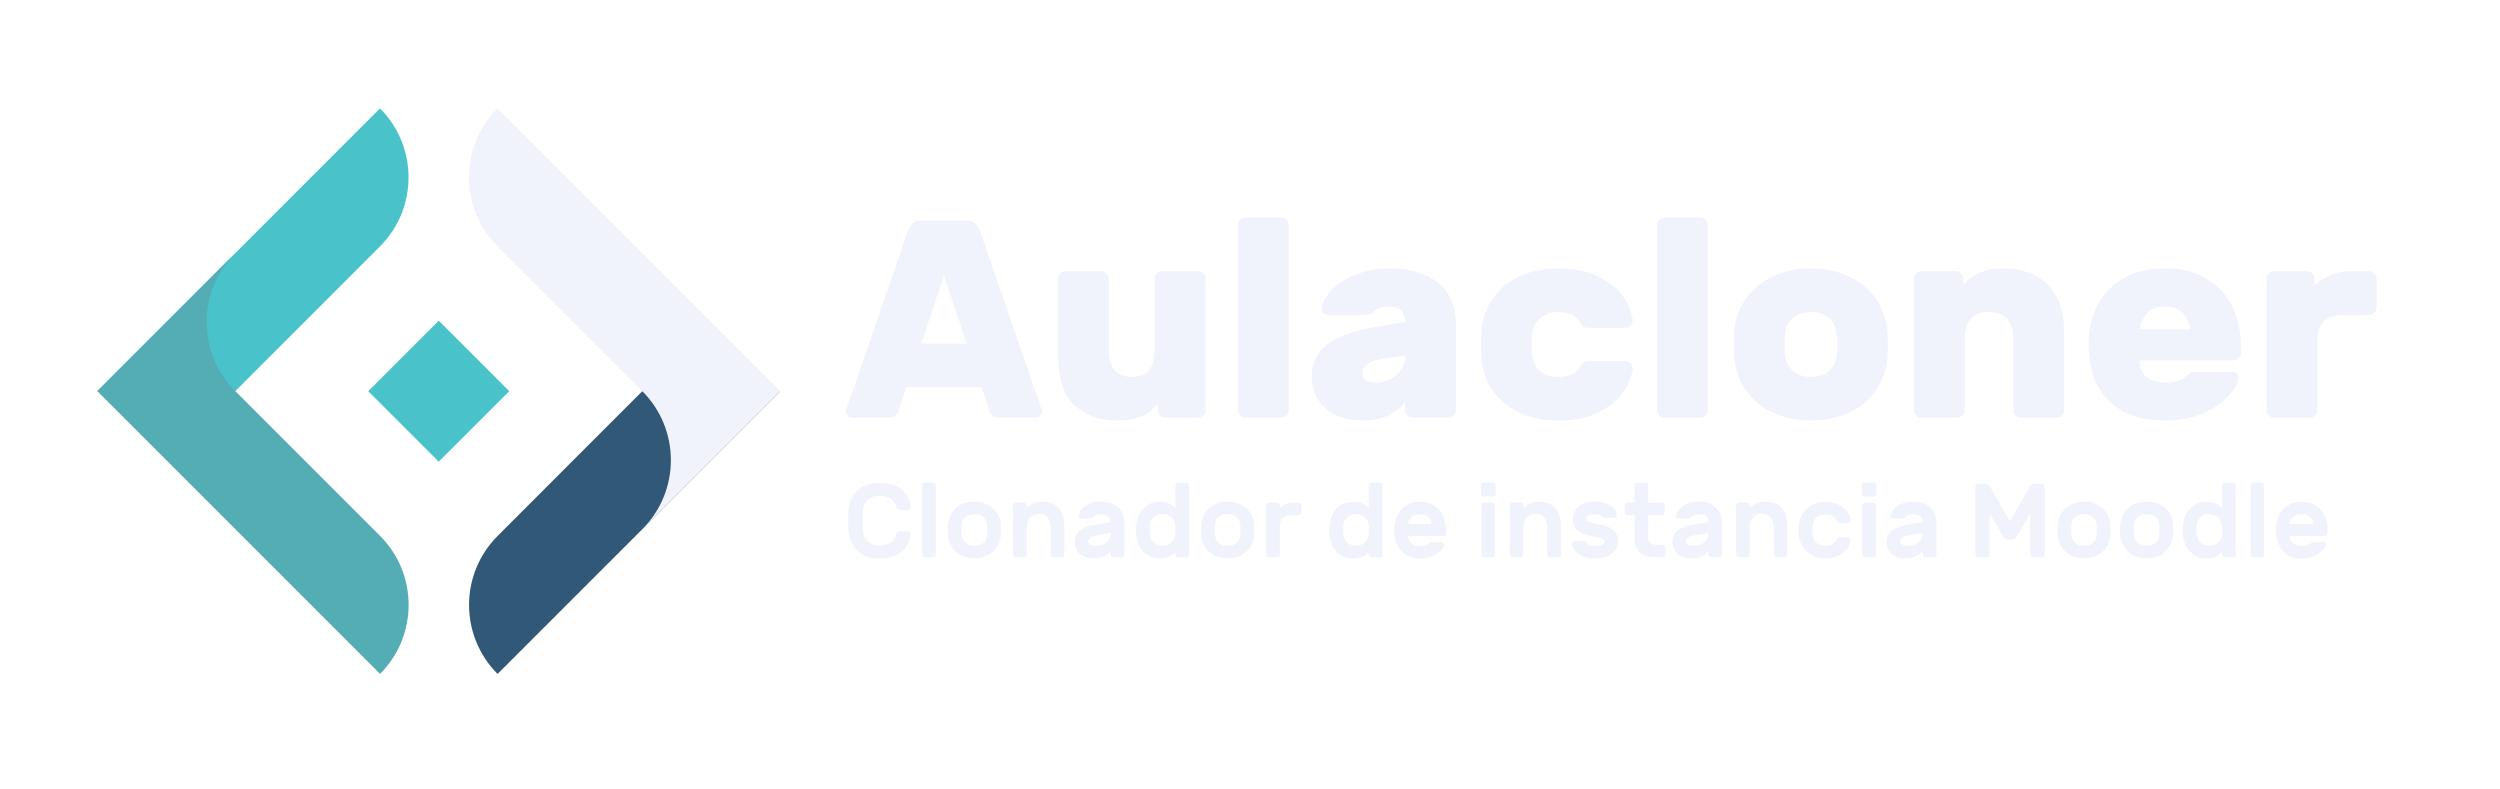
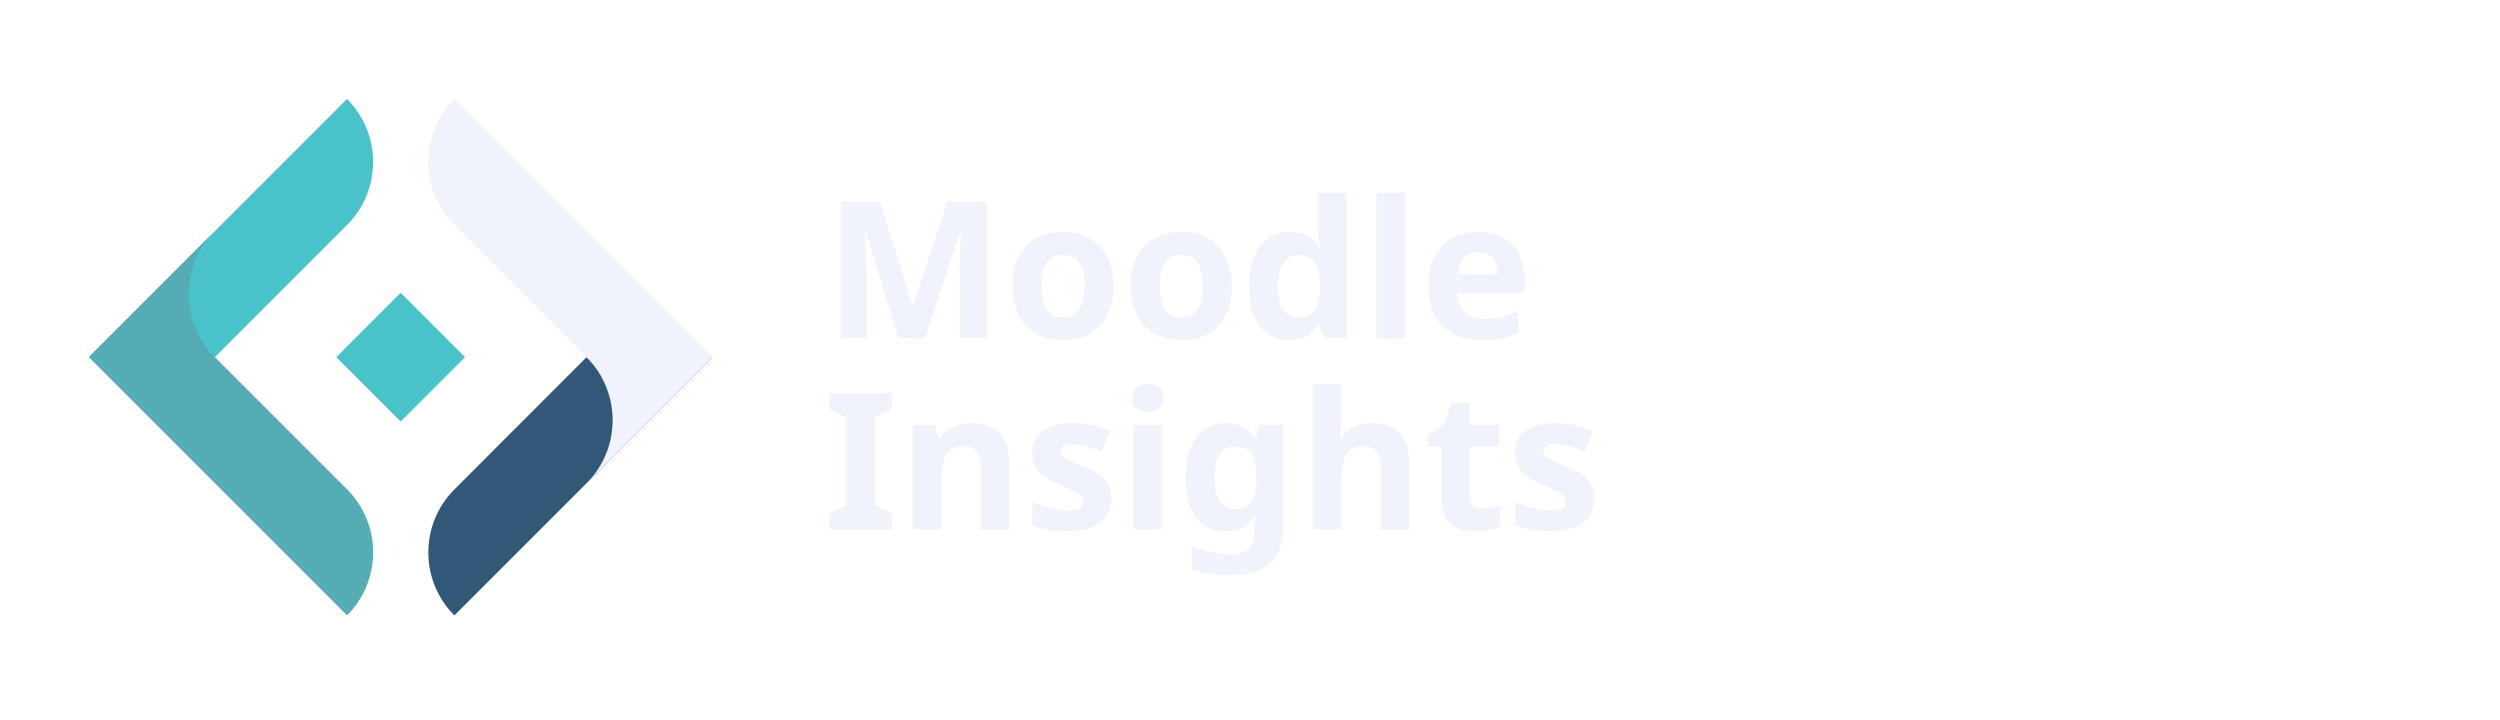
- <svg xmlns="http://www.w3.org/2000/svg" id="Capa_1" data-name="Capa 1" viewBox="0 0 310.48 97.89">
+ <svg xmlns="http://www.w3.org/2000/svg" id="Capa_1" data-name="Capa 1" viewBox="0 0 340 97.89">
  <defs>
    <style>
      .cls-1 {
        fill: #49c3c9;
      }

      .cls-2 {
        fill: #f0f3fc;
      }

      .cls-3 {
        fill: #325877;
      }

      .cls-4 {
        fill: #54adb5;
      }
+ 
+       .cls-text {
+         fill: #f0f3fc;
+         font-family: 'Poppins', sans-serif;
+         font-weight: 700;
+       }
    </style>
  </defs>
  <g>
    <path class="cls-3" d="M61.79,83.7l35.12-35.12h-17.14l-17.97,17.98c-4.73,4.73-4.73,12.41,0,17.14h0Z" />
    <path class="cls-2" d="M61.79,13.46c-4.73,4.73-4.73,12.41,0,17.14h0s17.98,17.98,17.98,17.98c0,0,0,0,0,0,4.73,4.73,4.73,12.41,0,17.14l17.14-17.14L61.79,13.46s0,0,0,0h0s0,0,0,0Z" />
    <path class="cls-1" d="M47.19,13.46L12.08,48.58h17.14l17.97-17.98c4.73-4.73,4.73-12.41,0-17.14h0Z" />
    <path class="cls-4" d="M47.2,83.69c4.73-4.73,4.73-12.41,0-17.14h0s-17.98-17.98-17.98-17.98c0,0,0,0,0,0-4.73-4.73-4.73-12.41,0-17.14l-17.14,17.14,35.12,35.12s0,0,0,0h0s0,0,0,0Z" />
    <rect class="cls-1" x="48.3" y="42.39" width="12.38" height="12.38" transform="translate(50.31 -24.3) rotate(45)" />
  </g>
-   <g>
-     <g>
-       <path class="cls-2" d="M120.07,27.38c.47,0,.82.13,1.07.38.25.26.41.51.51.77l7.63,22.05c.09.23.14.41.14.52,0,.21-.08.39-.23.54-.15.15-.33.23-.54.23h-4.41c-.47,0-.8-.1-1-.3s-.32-.39-.37-.58l-.98-2.91h-9.31l-.98,2.91c-.05.19-.17.38-.37.58-.2.2-.53.3-1,.3h-4.41c-.21,0-.39-.08-.54-.23-.15-.15-.23-.33-.23-.54,0-.12.05-.29.14-.52l7.63-22.05c.09-.26.26-.51.51-.77.25-.26.6-.38,1.07-.38h5.67ZM114.4,42.67h5.67l-2.83-8.4-2.83,8.4Z" />
-       <path class="cls-2" d="M131.38,34.62c0-.26.09-.48.28-.67.19-.19.41-.28.67-.28h4.41c.26,0,.48.09.67.28.19.19.28.41.28.67v8.85c0,1,.22,1.81.67,2.42.44.61,1.18.91,2.21.91s1.76-.3,2.19-.91c.43-.61.65-1.41.65-2.42v-8.85c0-.26.09-.48.28-.67.19-.19.41-.28.67-.28h4.41c.26,0,.48.09.67.28.19.19.28.41.28.67v16.31c0,.26-.09.48-.28.67s-.41.28-.67.28h-4.06c-.26,0-.48-.09-.66-.28-.19-.19-.28-.41-.28-.67v-.8c-.19.26-.42.51-.68.75-.27.25-.6.47-1,.67-.4.2-.86.36-1.38.49-.53.13-1.15.19-1.87.19-2.26,0-4.07-.64-5.41-1.92s-2.01-3.3-2.01-6.05v-9.63Z" />
-       <path class="cls-2" d="M160.04,50.93c0,.26-.09.48-.28.67s-.41.28-.67.28h-4.41c-.26,0-.48-.09-.67-.28-.19-.19-.28-.41-.28-.67v-22.96c0-.26.09-.48.28-.67.19-.19.41-.28.67-.28h4.41c.26,0,.48.09.67.28.19.19.28.41.28.67v22.96Z" />
-       <path class="cls-2" d="M162.91,46.7c0-1.54.59-2.81,1.77-3.81,1.18-1,3.1-1.74,5.76-2.21l4.09-.7c0-.56-.15-1.02-.46-1.38-.3-.36-.83-.54-1.57-.54-.54,0-.95.08-1.24.23-.29.15-.51.29-.65.4-.21.19-.41.3-.59.35-.19.05-.41.07-.67.07h-4.45c-.23,0-.43-.07-.58-.21-.15-.14-.22-.33-.19-.56.05-.54.28-1.1.7-1.68.42-.58,1-1.12,1.73-1.61.73-.49,1.61-.9,2.62-1.23,1.01-.33,2.12-.49,3.31-.49,1.42,0,2.66.17,3.71.52,1.05.35,1.92.83,2.61,1.45.69.62,1.2,1.35,1.52,2.2.33.85.49,1.79.49,2.82v10.6c0,.26-.09.48-.28.67s-.41.28-.67.28h-4.41c-.26,0-.48-.09-.67-.28-.19-.19-.28-.41-.28-.67v-.98c-.56.7-1.25,1.25-2.08,1.66-.83.41-1.92.61-3.27.61-1,0-1.9-.14-2.68-.42-.78-.28-1.43-.67-1.96-1.16-.53-.49-.93-1.07-1.21-1.75-.28-.68-.42-1.41-.42-2.21ZM170.89,47.5c.51,0,.99-.09,1.43-.26s.83-.41,1.16-.72c.33-.3.58-.66.77-1.07.19-.41.28-.85.28-1.31l-3.22.49c-.63.12-1.14.31-1.52.59s-.58.64-.58,1.08.15.75.44.93c.29.17.71.26,1.24.26Z" />
-       <path class="cls-2" d="M190.28,41.55c-.05.35-.07.76-.07,1.22s.02.88.07,1.23c.07.84.38,1.52.95,2.03.56.51,1.31.77,2.24.77.77,0,1.36-.11,1.77-.33.41-.22.74-.53,1-.93.12-.19.25-.35.4-.49.15-.14.36-.21.61-.21h4.58c.26,0,.48.09.68.28s.29.41.26.67c-.02.37-.17.92-.46,1.64-.28.72-.77,1.44-1.47,2.15-.7.71-1.65,1.33-2.83,1.86-1.19.52-2.71.79-4.55.79-1.31,0-2.53-.19-3.66-.56s-2.12-.91-2.97-1.61c-.85-.7-1.53-1.54-2.03-2.54s-.78-2.11-.82-3.34c-.02-.35-.04-.82-.04-1.4s.01-1.05.04-1.4c.05-1.24.32-2.35.82-3.34s1.18-1.84,2.03-2.54c.85-.7,1.84-1.24,2.97-1.61,1.13-.37,2.35-.56,3.66-.56,1.84,0,3.36.26,4.55.79,1.19.53,2.13,1.14,2.83,1.85.7.71,1.19,1.43,1.47,2.15.28.72.43,1.27.46,1.65.02.26-.06.48-.26.67-.2.19-.43.28-.68.28h-4.58c-.26,0-.46-.07-.61-.21-.15-.14-.29-.3-.4-.49-.26-.4-.59-.71-1-.93-.41-.22-1-.33-1.77-.33-.93,0-1.68.26-2.24.77-.56.51-.88,1.19-.95,2.03Z" />
-       <path class="cls-2" d="M212.09,50.93c0,.26-.09.48-.28.67-.19.19-.41.28-.67.28h-4.41c-.26,0-.48-.09-.67-.28-.19-.19-.28-.41-.28-.67v-22.96c0-.26.09-.48.28-.67.19-.19.41-.28.67-.28h4.41c.26,0,.48.09.67.28.19.19.28.41.28.67v22.96Z" />
-       <path class="cls-2" d="M234.42,41.45c.02.35.04.8.04,1.35s-.01,1-.04,1.35c-.05,1.12-.3,2.17-.77,3.15-.47.98-1.11,1.84-1.92,2.57s-1.8,1.31-2.96,1.73-2.44.63-3.87.63-2.71-.21-3.87-.63-2.14-1-2.96-1.73c-.82-.74-1.46-1.59-1.93-2.57-.47-.98-.72-2.03-.77-3.15-.02-.35-.04-.8-.04-1.35s.01-1,.04-1.35c.02-1.12.27-2.17.74-3.15.47-.98,1.11-1.84,1.94-2.57.83-.74,1.82-1.32,2.97-1.75s2.44-.65,3.87-.65,2.71.22,3.87.65,2.15,1.01,2.97,1.75c.83.73,1.47,1.59,1.92,2.57s.71,2.03.75,3.15ZM221.68,43.97c.07.89.39,1.58.96,2.08.57.5,1.32.75,2.26.75s1.69-.25,2.26-.75c.57-.5.89-1.2.96-2.08.05-.35.07-.75.07-1.19s-.02-.84-.07-1.19c-.07-.89-.39-1.58-.96-2.08-.57-.5-1.32-.75-2.26-.75s-1.69.25-2.26.75c-.57.5-.89,1.2-.96,2.08-.05.35-.07.75-.07,1.19s.02.84.07,1.19Z" />
-       <path class="cls-2" d="M256.36,50.93c0,.26-.09.48-.28.67s-.41.28-.67.28h-4.41c-.26,0-.48-.09-.67-.28-.19-.19-.28-.41-.28-.67v-8.85c0-1-.24-1.81-.73-2.42-.49-.61-1.26-.91-2.31-.91s-1.81.3-2.29.91c-.48.61-.72,1.41-.72,2.42v8.85c0,.26-.09.48-.28.67-.19.19-.41.28-.67.28h-4.41c-.26,0-.48-.09-.67-.28-.19-.19-.28-.41-.28-.67v-16.31c0-.26.09-.48.28-.67.19-.19.41-.28.67-.28h4.23c.26,0,.48.09.67.28.19.19.28.41.28.67v.8c.19-.23.42-.48.7-.73.28-.26.62-.48,1.01-.68.4-.2.86-.36,1.38-.49.52-.13,1.14-.19,1.84-.19,1.12,0,2.15.16,3.08.47s1.73.8,2.4,1.45c.67.65,1.18,1.48,1.56,2.48.37,1,.56,2.19.56,3.57v9.62Z" />
-       <path class="cls-2" d="M265.71,44.77c0,.54.1.98.3,1.33.2.35.45.63.75.84.3.21.64.36,1.02.44.37.08.73.12,1.08.12.7,0,1.25-.07,1.66-.21.41-.14.75-.34,1.03-.6.26-.21.44-.34.56-.4.12-.06.31-.09.59-.09h4.55c.51,0,.77.26.77.77,0,.28-.18.71-.53,1.28-.35.57-.89,1.16-1.63,1.75-.74.6-1.69,1.12-2.85,1.56-1.17.44-2.56.67-4.17.67-1.52,0-2.87-.22-4.04-.65-1.18-.43-2.17-1.06-2.97-1.87-.81-.82-1.41-1.81-1.82-2.98-.41-1.17-.61-2.48-.61-3.96,0-1.35.2-2.61.61-3.76.41-1.16,1.01-2.15,1.82-2.99.8-.84,1.8-1.5,2.97-1.98,1.18-.48,2.53-.72,4.04-.72,1.7,0,3.16.29,4.36.86,1.2.57,2.18,1.31,2.94,2.22.76.91,1.31,1.93,1.65,3.06.34,1.13.51,2.26.51,3.38v.98c0,.26-.09.48-.28.67-.19.19-.41.28-.67.28h-11.66ZM268.86,38.05c-.98,0-1.73.29-2.24.88-.51.58-.82,1.24-.91,1.96h6.3c-.09-.72-.4-1.38-.91-1.96-.51-.58-1.26-.88-2.24-.88Z" />
-       <path class="cls-2" d="M294.2,33.68c.26,0,.48.09.67.28.19.19.28.41.28.67v3.53c0,.26-.09.48-.28.67-.19.19-.41.28-.67.28h-3.18c-2.15,0-3.22,1.07-3.22,3.22v8.61c0,.26-.09.48-.28.67s-.41.28-.67.28h-4.41c-.26,0-.48-.09-.67-.28-.19-.19-.28-.41-.28-.67v-16.31c0-.26.09-.48.28-.67.19-.19.41-.28.67-.28h4.06c.26,0,.48.09.67.28.19.19.28.41.28.67v.8c.54-.51,1.18-.93,1.94-1.26.76-.33,1.66-.49,2.71-.49h2.1Z" />
-     </g>
-     <g>
-       <path class="cls-2" d="M111.31,66.32c.02-.11.06-.2.14-.25.07-.06.15-.08.24-.08h1.06c.1,0,.18.03.25.1.07.07.11.15.1.26-.03.36-.12.71-.27,1.07-.15.36-.39.68-.7.97-.31.29-.71.52-1.19.71-.48.18-1.06.27-1.74.27-.6,0-1.13-.09-1.59-.27-.46-.18-.85-.43-1.18-.75-.32-.32-.57-.7-.75-1.14-.18-.44-.29-.93-.32-1.45-.02-.33-.03-.7-.03-1.1s0-.77.03-1.1c.04-.52.14-1.01.32-1.45.18-.44.43-.83.75-1.14.32-.32.71-.57,1.18-.75.46-.18.99-.27,1.59-.27.68,0,1.26.09,1.74.27.48.18.88.42,1.19.71.31.29.55.61.7.97.15.36.24.72.27,1.07,0,.1-.02.19-.1.25-.07.07-.16.1-.25.1h-1.06c-.09,0-.17-.03-.25-.09-.08-.06-.13-.14-.14-.25-.03-.17-.09-.34-.18-.51-.1-.17-.23-.31-.39-.45-.17-.13-.38-.24-.63-.32-.25-.08-.55-.12-.89-.12s-.64.05-.89.16c-.25.1-.46.24-.63.42s-.3.38-.39.63c-.09.24-.15.5-.16.77-.02.33-.03.7-.03,1.1s0,.77.03,1.1c.02.28.07.54.16.78s.22.45.39.62c.17.17.38.31.63.42.25.1.55.16.89.16s.64-.04.89-.12c.25-.08.46-.19.63-.32s.3-.28.4-.45c.1-.17.16-.33.18-.51Z" />
-       <path class="cls-2" d="M116.22,68.86c0,.1-.04.18-.1.25-.07.07-.15.1-.25.1h-.99c-.1,0-.18-.04-.25-.1-.07-.07-.11-.15-.11-.25v-8.58c0-.1.04-.18.11-.25.07-.07.15-.1.25-.1h.99c.1,0,.18.04.25.1.07.07.1.15.1.25v8.58Z" />
-       <path class="cls-2" d="M121.01,62.29c.48,0,.91.07,1.3.22.39.15.72.35,1.01.61s.51.57.68.92.27.72.29,1.12c0,.08.01.18.01.3v.73c0,.12,0,.22-.01.29-.04.4-.14.78-.3,1.12-.17.35-.39.65-.67.91-.28.26-.62.46-1.01.61-.39.15-.82.22-1.3.22s-.91-.07-1.3-.22c-.39-.15-.72-.35-1.01-.61-.28-.26-.51-.56-.67-.91-.17-.35-.27-.72-.3-1.12,0-.08-.02-.18-.02-.29,0-.12,0-.24,0-.36s0-.24,0-.37c0-.12,0-.22.02-.3.03-.4.12-.78.29-1.12s.4-.65.68-.92.62-.47,1.01-.61c.39-.15.82-.22,1.3-.22ZM122.6,65.23c-.03-.27-.09-.49-.19-.67-.1-.18-.22-.32-.37-.43-.15-.1-.31-.18-.48-.21-.17-.04-.35-.06-.54-.06s-.36.02-.54.06c-.17.04-.34.11-.48.21-.15.11-.27.25-.37.43s-.16.4-.19.67c0,.07-.02.16-.02.26,0,.1,0,.21,0,.33s0,.22,0,.33c0,.11.01.19.02.25.03.27.09.49.19.67.1.18.22.32.37.42.15.11.31.18.48.22.17.04.35.06.54.06s.36-.02.54-.06c.17-.04.34-.11.48-.22.15-.1.27-.25.37-.42.1-.18.16-.4.19-.67,0-.06.01-.15.01-.25v-.66c0-.1,0-.19-.01-.26Z" />
-       <path class="cls-2" d="M132.18,68.86c0,.1-.03.18-.1.25s-.15.1-.25.1h-.99c-.1,0-.18-.04-.25-.1s-.1-.15-.1-.25v-3.32c0-.52-.12-.94-.37-1.25-.24-.31-.62-.47-1.12-.47-.46,0-.83.16-1.09.47-.27.31-.4.73-.4,1.25v3.32c0,.1-.04.18-.1.25-.07.07-.15.1-.25.1h-.99c-.1,0-.18-.04-.25-.1-.07-.07-.11-.15-.11-.25v-6.09c0-.1.04-.18.11-.25s.15-.1.25-.1h.99c.1,0,.18.04.25.1.07.07.1.15.1.25v.3c.23-.23.49-.41.8-.56.3-.15.67-.22,1.08-.22.53,0,.98.08,1.33.25.36.17.64.39.86.67.22.28.37.6.46.97.09.37.14.76.14,1.17v3.52Z" />
-       <path class="cls-2" d="M133.92,64.09c.03-.18.12-.38.24-.59s.3-.41.54-.59c.23-.18.51-.33.85-.45.33-.12.72-.18,1.17-.18s.85.06,1.2.18c.36.12.66.29.92.52.26.23.46.51.59.86.14.34.21.74.21,1.18v3.84c0,.1-.04.18-.1.25-.07.07-.15.1-.25.1h-.99c-.1,0-.18-.04-.25-.1s-.1-.15-.1-.25v-.43c-.18.25-.45.47-.79.65-.34.18-.78.27-1.31.27-.38,0-.71-.05-1.01-.15s-.54-.24-.75-.42-.35-.4-.46-.65-.16-.52-.16-.82c0-.6.21-1.07.64-1.41.43-.34,1-.57,1.71-.69l2.13-.37c0-.36-.12-.61-.35-.76-.23-.15-.53-.22-.88-.22-.22,0-.39.03-.51.09-.12.06-.24.14-.35.25-.08.07-.15.12-.21.14-.07.03-.14.04-.22.04h-1.21c-.09,0-.16-.03-.22-.08-.06-.05-.08-.12-.07-.21ZM136.1,67.78c.3,0,.56-.04.79-.12.23-.08.43-.19.58-.33.16-.14.28-.3.35-.47s.12-.35.12-.54v-.13l-1.78.31c-.36.06-.62.15-.77.27-.16.12-.24.28-.24.48,0,.18.09.32.28.41.19.09.41.13.66.13Z" />
-       <path class="cls-2" d="M144,62.29c.27,0,.51.03.73.08.21.05.4.12.56.2.16.08.3.16.41.26.11.09.21.18.28.25v-2.78c0-.1.03-.18.1-.25.07-.07.15-.1.25-.1h.99c.1,0,.18.04.25.1.07.07.11.15.11.25v8.58c0,.1-.04.18-.11.25-.07.07-.15.1-.25.1h-.99c-.1,0-.18-.04-.25-.1-.07-.07-.1-.15-.1-.25v-.3c-.07.08-.16.16-.28.26s-.25.18-.41.25c-.16.08-.35.14-.56.2-.21.05-.46.08-.73.08-.44,0-.83-.08-1.18-.25-.35-.17-.65-.4-.9-.68-.25-.28-.44-.61-.59-.98-.14-.37-.22-.76-.24-1.16,0-.13-.01-.28-.01-.46s0-.33.01-.46c.02-.4.1-.79.24-1.16.14-.37.34-.7.59-.98.25-.28.55-.51.9-.68.35-.17.75-.25,1.18-.25ZM142.78,65.45c-.03.24-.03.49,0,.73.05.57.23.97.52,1.22.3.25.66.37,1.09.37s.79-.13,1.08-.38c.29-.25.46-.62.5-1.09.02-.13.03-.3.03-.5s0-.37-.03-.5c-.04-.45-.21-.81-.5-1.07-.29-.26-.65-.39-1.08-.39s-.79.12-1.09.37c-.3.25-.47.66-.52,1.22Z" />
-       <path class="cls-2" d="M152.47,62.29c.48,0,.91.07,1.3.22.39.15.72.35,1.01.61.28.26.51.57.68.92s.27.72.29,1.12c0,.08.01.18.01.3v.73c0,.12,0,.22-.01.29-.04.4-.13.78-.3,1.12-.17.35-.39.65-.67.91-.28.26-.62.46-1.01.61s-.82.22-1.3.22-.91-.07-1.3-.22-.72-.35-1.01-.61c-.28-.26-.51-.56-.67-.91-.17-.35-.27-.72-.3-1.12,0-.08-.02-.18-.02-.29s0-.24,0-.36,0-.24,0-.37c0-.12.01-.22.02-.3.03-.4.12-.78.29-1.12s.4-.65.68-.92.62-.47,1.01-.61c.39-.15.82-.22,1.3-.22ZM154.05,65.23c-.03-.27-.09-.49-.19-.67-.1-.18-.22-.32-.37-.43-.15-.1-.31-.18-.48-.21s-.35-.06-.54-.06-.36.02-.54.06c-.18.04-.34.11-.48.21-.15.11-.27.25-.37.43-.1.18-.16.4-.19.67,0,.07-.02.16-.02.26s0,.21,0,.33,0,.22,0,.33.01.19.02.25c.03.27.09.49.19.67.1.18.22.32.37.42.15.11.31.18.48.22.17.04.35.06.54.06s.36-.02.54-.06c.17-.04.33-.11.48-.22.15-.1.27-.25.37-.42.1-.18.16-.4.19-.67,0-.06.01-.15.01-.25v-.66c0-.1,0-.19-.01-.26Z" />
-       <path class="cls-2" d="M160.43,63.99c-.52,0-.9.12-1.13.35-.23.23-.35.61-.35,1.13v3.4c0,.1-.04.18-.11.25-.07.07-.15.1-.25.1h-.99c-.1,0-.18-.04-.25-.1s-.1-.15-.1-.25v-6.09c0-.1.03-.18.1-.25.07-.07.15-.1.25-.1h.99c.1,0,.18.04.25.1s.11.15.11.25v.3c.23-.21.47-.37.72-.48.26-.11.6-.17,1.01-.17h.59c.1,0,.18.04.25.1s.11.15.11.25v.86c0,.1-.04.18-.11.25-.07.07-.15.11-.25.11h-.85Z" />
-       <path class="cls-2" d="M168.02,62.29c.27,0,.51.03.72.08.21.05.4.12.56.2.16.08.3.16.41.26.11.09.2.18.27.25v-2.78c0-.1.03-.18.1-.25.07-.07.15-.1.25-.1h.99c.1,0,.18.04.25.1.07.07.1.15.1.25v8.58c0,.1-.04.18-.1.25-.07.07-.15.1-.25.1h-.99c-.1,0-.18-.04-.25-.1-.07-.07-.1-.15-.1-.25v-.3c-.07.08-.16.16-.27.26s-.25.18-.41.25c-.16.08-.35.14-.56.2-.21.05-.46.08-.72.08-.44,0-.83-.08-1.18-.25s-.65-.4-.9-.68c-.25-.28-.44-.61-.59-.98-.14-.37-.22-.76-.24-1.16,0-.13-.01-.28-.01-.46s0-.33.01-.46c.02-.4.1-.79.24-1.16.14-.37.34-.7.59-.98s.55-.51.9-.68.75-.25,1.18-.25ZM166.81,65.45c-.03.24-.03.49,0,.73.05.57.23.97.52,1.22.3.25.66.37,1.08.37s.79-.13,1.08-.38c.29-.25.46-.62.5-1.09.02-.13.03-.3.03-.5s0-.37-.03-.5c-.04-.45-.21-.81-.5-1.07-.29-.26-.65-.39-1.08-.39s-.79.12-1.08.37c-.3.25-.47.66-.52,1.22Z" />
-       <path class="cls-2" d="M173.16,65.82c0-.49.07-.95.22-1.38.15-.43.36-.81.64-1.12.28-.32.62-.57,1.01-.75.4-.18.84-.27,1.33-.27s.93.09,1.33.27c.4.18.73.42,1.01.72s.49.65.65,1.06.23.83.23,1.28v.59c0,.1-.04.18-.1.25s-.15.1-.25.1h-4.37c0,.2.04.38.12.53.08.15.19.28.33.38.14.11.3.18.48.24s.37.08.56.08c.28,0,.5-.03.68-.09.17-.06.32-.13.43-.21.1-.07.17-.12.23-.14.06-.03.14-.04.25-.04h1.05c.1,0,.18.04.25.11.07.07.11.15.1.25,0,.12-.08.28-.2.47-.13.19-.32.38-.57.56-.25.18-.56.34-.94.47-.37.13-.8.2-1.29.2s-.93-.08-1.33-.25-.73-.41-1.01-.73c-.28-.31-.49-.69-.64-1.12-.15-.43-.22-.91-.22-1.43ZM176.36,63.86c-.25,0-.47.04-.65.11s-.33.17-.45.29c-.12.12-.22.25-.28.39-.07.14-.11.28-.12.41h2.96c-.02-.13-.05-.27-.1-.41-.05-.14-.13-.28-.24-.39s-.25-.21-.43-.29c-.18-.07-.41-.11-.69-.11Z" />
-       <path class="cls-2" d="M185.4,59.94c.1,0,.18.04.25.1.07.07.1.15.1.25v1.02c0,.1-.04.18-.1.25-.07.07-.15.1-.25.1h-1.12c-.1,0-.18-.03-.25-.1s-.11-.15-.11-.25v-1.02c0-.1.04-.18.11-.25.07-.07.15-.1.25-.1h1.12ZM185.68,68.86c0,.1-.04.18-.1.25s-.15.1-.25.1h-.99c-.1,0-.18-.04-.25-.1-.07-.07-.1-.15-.1-.25v-6.09c0-.1.03-.18.1-.25.07-.07.15-.1.25-.1h.99c.1,0,.18.04.25.1.07.07.1.15.1.25v6.09Z" />
-       <path class="cls-2" d="M193.87,68.86c0,.1-.04.18-.11.25-.07.07-.15.1-.25.1h-.99c-.1,0-.18-.04-.25-.1-.07-.07-.1-.15-.1-.25v-3.32c0-.52-.12-.94-.37-1.25-.24-.31-.62-.47-1.12-.47-.46,0-.83.16-1.09.47-.27.31-.4.73-.4,1.25v3.32c0,.1-.04.18-.11.25-.07.07-.15.1-.25.1h-.99c-.1,0-.18-.04-.25-.1s-.1-.15-.1-.25v-6.09c0-.1.03-.18.1-.25.07-.07.15-.1.25-.1h.99c.1,0,.18.04.25.1s.11.15.11.25v.3c.23-.23.49-.41.8-.56.3-.15.67-.22,1.08-.22.53,0,.98.08,1.33.25.36.17.64.39.86.67.22.28.37.6.46.97.09.37.14.76.14,1.17v3.52Z" />
-       <path class="cls-2" d="M199.3,67.27c0-.1-.03-.17-.09-.24-.06-.06-.17-.12-.32-.17-.15-.05-.36-.1-.61-.16-.25-.05-.58-.12-.97-.21-.38-.09-.7-.2-.96-.33s-.46-.28-.61-.46c-.15-.17-.26-.37-.32-.59-.06-.22-.09-.46-.09-.73s.06-.52.18-.77c.12-.25.3-.48.53-.67.23-.2.51-.36.84-.48.33-.12.71-.18,1.14-.18s.81.05,1.14.14c.33.1.62.22.86.38.23.16.42.34.55.54s.21.41.22.62c0,.1-.03.18-.1.25-.07.07-.16.11-.25.11h-1.01c-.13,0-.23-.02-.29-.07s-.14-.1-.22-.16c-.08-.06-.18-.12-.31-.16s-.33-.07-.59-.07-.49.04-.69.12c-.2.08-.3.22-.3.42,0,.1.02.18.07.24.05.07.14.12.27.18.13.05.32.11.56.16.24.06.55.12.94.2.78.17,1.32.42,1.64.78s.48.79.48,1.31c0,.26-.06.52-.2.76-.13.25-.32.47-.57.67-.25.2-.55.35-.92.47s-.77.18-1.22.18-.87-.05-1.22-.16c-.35-.11-.65-.25-.9-.42-.24-.17-.43-.37-.56-.59s-.2-.43-.21-.64c0-.1.02-.18.1-.25s.16-.1.26-.1h1.01c.13,0,.23.03.29.09.06.06.14.13.22.21s.2.15.35.21.37.09.67.09c.13,0,.27,0,.41-.03.14-.02.27-.04.38-.08.12-.04.22-.09.29-.16.08-.07.12-.15.12-.24Z" />
-       <path class="cls-2" d="M204.69,66.76c0,.27.07.49.22.65.14.16.41.24.8.24h.8c.1,0,.18.04.25.1.07.07.1.15.1.25v.86c0,.1-.04.18-.1.25-.07.07-.15.1-.25.1h-.97c-.82,0-1.45-.2-1.89-.59-.44-.4-.66-1-.66-1.82v-2.81h-.86c-.1,0-.18-.04-.25-.11s-.1-.15-.1-.25v-.86c0-.1.03-.18.1-.25.07-.07.15-.1.25-.1h.86v-2.13c0-.1.04-.18.11-.25.07-.07.15-.1.25-.1h.99c.1,0,.18.04.25.1.07.07.1.15.1.25v2.13h1.69c.1,0,.18.04.25.1.07.07.1.15.1.25v.86c0,.1-.03.18-.1.25-.07.07-.15.11-.25.11h-1.69v2.77Z" />
-       <path class="cls-2" d="M208.14,64.09c.04-.18.12-.38.24-.59.13-.21.3-.41.54-.59.23-.18.51-.33.85-.45.33-.12.72-.18,1.17-.18s.84.06,1.2.18c.36.12.67.29.92.52.26.23.46.51.6.86.14.34.21.74.21,1.18v3.84c0,.1-.04.18-.1.25-.07.07-.15.1-.25.1h-.99c-.1,0-.18-.04-.25-.1-.07-.07-.1-.15-.1-.25v-.43c-.18.25-.45.47-.79.65-.34.18-.78.27-1.31.27-.38,0-.71-.05-1.01-.15-.3-.1-.54-.24-.75-.42-.2-.18-.35-.4-.46-.65-.11-.25-.16-.52-.16-.82,0-.6.21-1.07.64-1.41.43-.34,1-.57,1.71-.69l2.13-.37c0-.36-.12-.61-.35-.76-.23-.15-.53-.22-.88-.22-.22,0-.39.03-.51.09-.12.06-.24.14-.35.25-.08.07-.15.12-.22.14s-.14.04-.22.04h-1.22c-.09,0-.16-.03-.22-.08-.06-.05-.08-.12-.07-.21ZM210.32,67.78c.3,0,.56-.04.79-.12.23-.08.42-.19.58-.33.16-.14.27-.3.35-.47.08-.17.12-.35.12-.54v-.13l-1.78.31c-.36.06-.61.15-.77.27-.16.12-.24.28-.24.48,0,.18.09.32.28.41.19.09.41.13.66.13Z" />
-       <path class="cls-2" d="M221.98,68.86c0,.1-.03.18-.1.25-.07.07-.15.1-.25.1h-.99c-.1,0-.18-.04-.25-.1-.07-.07-.11-.15-.11-.25v-3.32c0-.52-.12-.94-.37-1.25-.24-.31-.62-.47-1.12-.47-.46,0-.83.16-1.09.47-.27.31-.4.73-.4,1.25v3.32c0,.1-.04.18-.1.25-.07.07-.15.1-.25.1h-.99c-.1,0-.18-.04-.25-.1s-.1-.15-.1-.25v-6.09c0-.1.04-.18.1-.25.07-.07.15-.1.25-.1h.99c.1,0,.18.04.25.1.07.07.1.15.1.25v.3c.23-.23.49-.41.8-.56.3-.15.67-.22,1.08-.22.53,0,.98.08,1.33.25.36.17.64.39.86.67.22.28.37.6.46.97.09.37.14.76.14,1.17v3.52Z" />
-       <path class="cls-2" d="M225.09,65.36c-.02.13-.03.28-.03.46s0,.33.03.46c.03.27.09.5.18.69s.21.35.36.46c.14.12.3.2.48.26.17.06.35.09.54.09.22,0,.4-.02.55-.05.15-.04.27-.08.38-.15.1-.07.19-.14.27-.22.07-.08.15-.18.22-.28.05-.08.11-.16.18-.23.07-.08.15-.12.25-.12h.99c.1,0,.18.04.25.1.07.07.11.15.1.25,0,.18-.07.41-.2.67-.12.26-.31.51-.57.75-.26.24-.59.44-.99.61-.4.17-.88.25-1.44.25-.48,0-.91-.08-1.29-.24-.38-.16-.72-.38-1-.65s-.51-.59-.67-.95-.26-.74-.29-1.14c-.02-.16-.03-.33-.03-.52s0-.37.03-.54c.03-.4.12-.78.29-1.15.17-.37.39-.69.67-.96.28-.27.61-.49,1-.65.39-.16.82-.24,1.3-.24.56,0,1.04.08,1.44.25.4.17.73.37.99.61.26.24.45.49.57.75.12.26.19.48.2.67,0,.1-.02.18-.1.25s-.16.1-.25.1h-.99c-.1,0-.18-.04-.25-.12-.07-.08-.13-.16-.18-.24-.07-.1-.14-.2-.22-.28-.07-.08-.16-.16-.27-.22-.11-.07-.23-.12-.38-.15-.15-.03-.33-.05-.55-.05-.18,0-.36.03-.54.08-.17.06-.33.14-.48.26-.14.12-.26.27-.36.46s-.16.42-.18.69Z" />
-       <path class="cls-2" d="M232.68,59.94c.1,0,.18.04.25.1.07.07.11.15.11.25v1.02c0,.1-.04.18-.11.25s-.15.1-.25.1h-1.12c-.1,0-.18-.03-.25-.1-.07-.07-.1-.15-.1-.25v-1.02c0-.1.04-.18.1-.25s.15-.1.25-.1h1.12ZM232.97,68.86c0,.1-.04.18-.1.25-.07.07-.15.1-.25.1h-.99c-.1,0-.18-.04-.25-.1-.07-.07-.11-.15-.11-.25v-6.09c0-.1.04-.18.11-.25s.15-.1.25-.1h.99c.1,0,.18.04.25.1.07.07.1.15.1.25v6.09Z" />
-       <path class="cls-2" d="M234.77,64.09c.04-.18.12-.38.24-.59.13-.21.3-.41.54-.59.23-.18.51-.33.85-.45.33-.12.73-.18,1.17-.18s.84.06,1.2.18.67.29.92.52c.26.23.46.51.59.86.14.34.21.74.21,1.18v3.84c0,.1-.04.18-.11.25s-.15.1-.25.1h-.99c-.1,0-.18-.04-.25-.1s-.1-.15-.1-.25v-.43c-.18.25-.45.47-.79.65-.35.18-.78.27-1.31.27-.38,0-.71-.05-1.01-.15s-.54-.24-.75-.42c-.2-.18-.36-.4-.46-.65s-.16-.52-.16-.82c0-.6.21-1.07.64-1.41.43-.34,1-.57,1.71-.69l2.13-.37c0-.36-.12-.61-.35-.76-.24-.15-.53-.22-.88-.22-.22,0-.39.03-.51.09-.12.06-.24.14-.35.25-.08.07-.15.12-.22.14-.06.03-.14.04-.21.04h-1.22c-.09,0-.16-.03-.22-.08-.06-.05-.08-.12-.07-.21ZM236.95,67.78c.3,0,.56-.04.79-.12.23-.08.42-.19.58-.33s.27-.3.35-.47c.08-.17.12-.35.12-.54v-.13l-1.78.31c-.36.06-.61.15-.77.27s-.24.28-.24.48c0,.18.09.32.28.41.19.09.41.13.66.13Z" />
-       <path class="cls-2" d="M249.62,64.73l2.48-4.31s.09-.11.18-.21c.08-.1.21-.14.39-.14h.89c.1,0,.18.04.25.1.07.07.11.15.11.25v8.44c0,.1-.04.18-.11.25-.07.07-.15.1-.25.1h-1.06c-.1,0-.18-.04-.25-.1-.07-.07-.11-.15-.11-.25v-5.11l-1.7,2.94c-.04.07-.1.14-.18.22-.08.07-.18.11-.3.11h-.68c-.12,0-.22-.04-.3-.11-.08-.07-.14-.15-.18-.22l-1.7-2.94v5.11c0,.1-.04.18-.11.25s-.15.1-.25.1h-1.06c-.1,0-.18-.04-.25-.1s-.1-.15-.1-.25v-8.44c0-.1.04-.18.1-.25.07-.07.15-.1.25-.1h.89c.17,0,.3.05.38.14.08.1.14.17.18.21l2.48,4.31Z" />
-       <path class="cls-2" d="M258.82,62.29c.48,0,.91.07,1.3.22.39.15.72.35,1.01.61.28.26.51.57.68.92s.27.72.29,1.12c0,.08.01.18.01.3v.73c0,.12,0,.22-.01.29-.03.4-.13.78-.3,1.12-.17.35-.39.65-.67.91-.28.26-.62.46-1.01.61-.39.15-.82.22-1.3.22s-.91-.07-1.3-.22c-.39-.15-.72-.35-1.01-.61-.28-.26-.51-.56-.67-.91-.17-.35-.27-.72-.3-1.12,0-.08-.01-.18-.02-.29,0-.12,0-.24,0-.36s0-.24,0-.37c0-.12.01-.22.02-.3.03-.4.12-.78.29-1.12s.4-.65.68-.92.62-.47,1.01-.61c.39-.15.82-.22,1.3-.22ZM260.4,65.23c-.03-.27-.09-.49-.19-.67-.1-.18-.22-.32-.37-.43-.15-.1-.31-.18-.48-.21-.17-.04-.35-.06-.54-.06s-.36.02-.54.06c-.17.04-.34.11-.48.21-.15.11-.27.25-.37.43s-.16.4-.19.67c0,.07-.02.16-.02.26,0,.1,0,.21,0,.33s0,.22,0,.33c0,.11.01.19.02.25.03.27.09.49.19.67.1.18.22.32.37.42.15.11.31.18.48.22.17.04.35.06.54.06s.36-.02.54-.06c.17-.04.33-.11.48-.22.15-.1.27-.25.37-.42.1-.18.16-.4.19-.67,0-.06.01-.15.01-.25v-.66c0-.1,0-.19-.01-.26Z" />
-       <path class="cls-2" d="M266.6,62.29c.48,0,.91.07,1.3.22.39.15.72.35,1.01.61s.51.57.68.92.27.72.29,1.12c0,.08.01.18.01.3v.73c0,.12,0,.22-.01.29-.03.4-.14.78-.3,1.12-.17.35-.39.65-.67.91-.28.26-.62.46-1.01.61s-.82.22-1.3.22-.91-.07-1.3-.22-.72-.35-1.01-.61c-.28-.26-.51-.56-.67-.91-.17-.35-.27-.72-.3-1.12,0-.08-.01-.18-.02-.29s0-.24,0-.36,0-.24,0-.37c0-.12.01-.22.02-.3.03-.4.12-.78.29-1.12s.4-.65.68-.92.62-.47,1.01-.61c.39-.15.82-.22,1.3-.22ZM268.18,65.23c-.03-.27-.09-.49-.19-.67s-.22-.32-.37-.43c-.15-.1-.31-.18-.48-.21s-.35-.06-.54-.06-.36.02-.54.06-.34.11-.48.21c-.15.11-.27.25-.37.43-.1.18-.16.4-.19.67,0,.07-.02.16-.02.26,0,.1,0,.21,0,.33s0,.22,0,.33c0,.11,0,.19.02.25.03.27.09.49.19.67.1.18.22.32.37.42.15.11.31.18.48.22.17.04.35.06.54.06s.36-.02.54-.06c.17-.04.34-.11.48-.22.15-.1.27-.25.37-.42.1-.18.16-.4.19-.67,0-.06.01-.15.01-.25v-.66c0-.1,0-.19-.01-.26Z" />
-       <path class="cls-2" d="M274,62.29c.27,0,.51.03.72.08.21.05.4.12.56.2.16.08.3.16.41.26.11.09.2.18.27.25v-2.78c0-.1.03-.18.1-.25.07-.07.15-.1.25-.1h.99c.1,0,.18.04.25.1.07.07.1.15.1.25v8.58c0,.1-.04.18-.1.25-.07.07-.15.1-.25.1h-.99c-.1,0-.18-.04-.25-.1-.07-.07-.1-.15-.1-.25v-.3c-.07.08-.16.16-.27.26s-.25.18-.41.25c-.16.08-.35.14-.56.2-.21.05-.46.08-.72.08-.44,0-.83-.08-1.18-.25s-.65-.4-.9-.68c-.25-.28-.44-.61-.59-.98-.14-.37-.22-.76-.24-1.16,0-.13-.01-.28-.01-.46s0-.33.01-.46c.02-.4.1-.79.24-1.16.14-.37.34-.7.59-.98s.55-.51.9-.68.75-.25,1.18-.25ZM272.78,65.45c-.03.24-.03.49,0,.73.05.57.23.97.52,1.22.3.25.66.37,1.08.37s.79-.13,1.08-.38c.29-.25.46-.62.5-1.09.02-.13.03-.3.03-.5s0-.37-.03-.5c-.04-.45-.21-.81-.5-1.07-.29-.26-.65-.39-1.08-.39s-.79.12-1.08.37c-.3.25-.47.66-.52,1.22Z" />
-       <path class="cls-2" d="M281.18,68.86c0,.1-.04.18-.1.25-.07.07-.15.1-.25.1h-.99c-.1,0-.18-.04-.25-.1s-.1-.15-.1-.25v-8.58c0-.1.04-.18.1-.25s.15-.1.25-.1h.99c.1,0,.18.04.25.1.07.07.1.15.1.25v8.58Z" />
-       <path class="cls-2" d="M282.64,65.82c0-.49.07-.95.22-1.38.15-.43.36-.81.64-1.12s.62-.57,1.01-.75c.4-.18.84-.27,1.33-.27s.93.09,1.33.27c.4.18.73.42,1.01.72.28.3.49.65.65,1.06s.23.83.23,1.28v.59c0,.1-.04.18-.1.25-.07.07-.15.1-.25.1h-4.37c0,.2.04.38.12.53s.19.28.33.38c.14.11.3.18.48.24.18.05.37.08.56.08.28,0,.5-.03.68-.09.17-.06.32-.13.43-.21.1-.07.17-.12.24-.14.06-.03.14-.04.25-.04h1.05c.1,0,.18.04.25.11.07.07.11.15.1.25,0,.12-.08.28-.2.47s-.32.38-.57.56-.56.34-.93.47c-.37.13-.8.2-1.29.2s-.93-.08-1.33-.25-.73-.41-1.01-.73c-.28-.31-.49-.69-.64-1.12-.15-.43-.22-.91-.22-1.43ZM285.84,63.86c-.25,0-.47.04-.65.11-.18.07-.33.17-.45.29s-.22.25-.28.39c-.07.14-.11.28-.12.41h2.95c-.02-.13-.05-.27-.1-.41-.05-.14-.12-.28-.23-.39s-.25-.21-.43-.29-.41-.11-.69-.11Z" />
-     </g>
-   </g>
+   <text x="112" y="46" font-size="26" class="cls-text">Moodle</text>
+   <text x="112" y="72" font-size="26" class="cls-text">Insights</text>
</svg>
